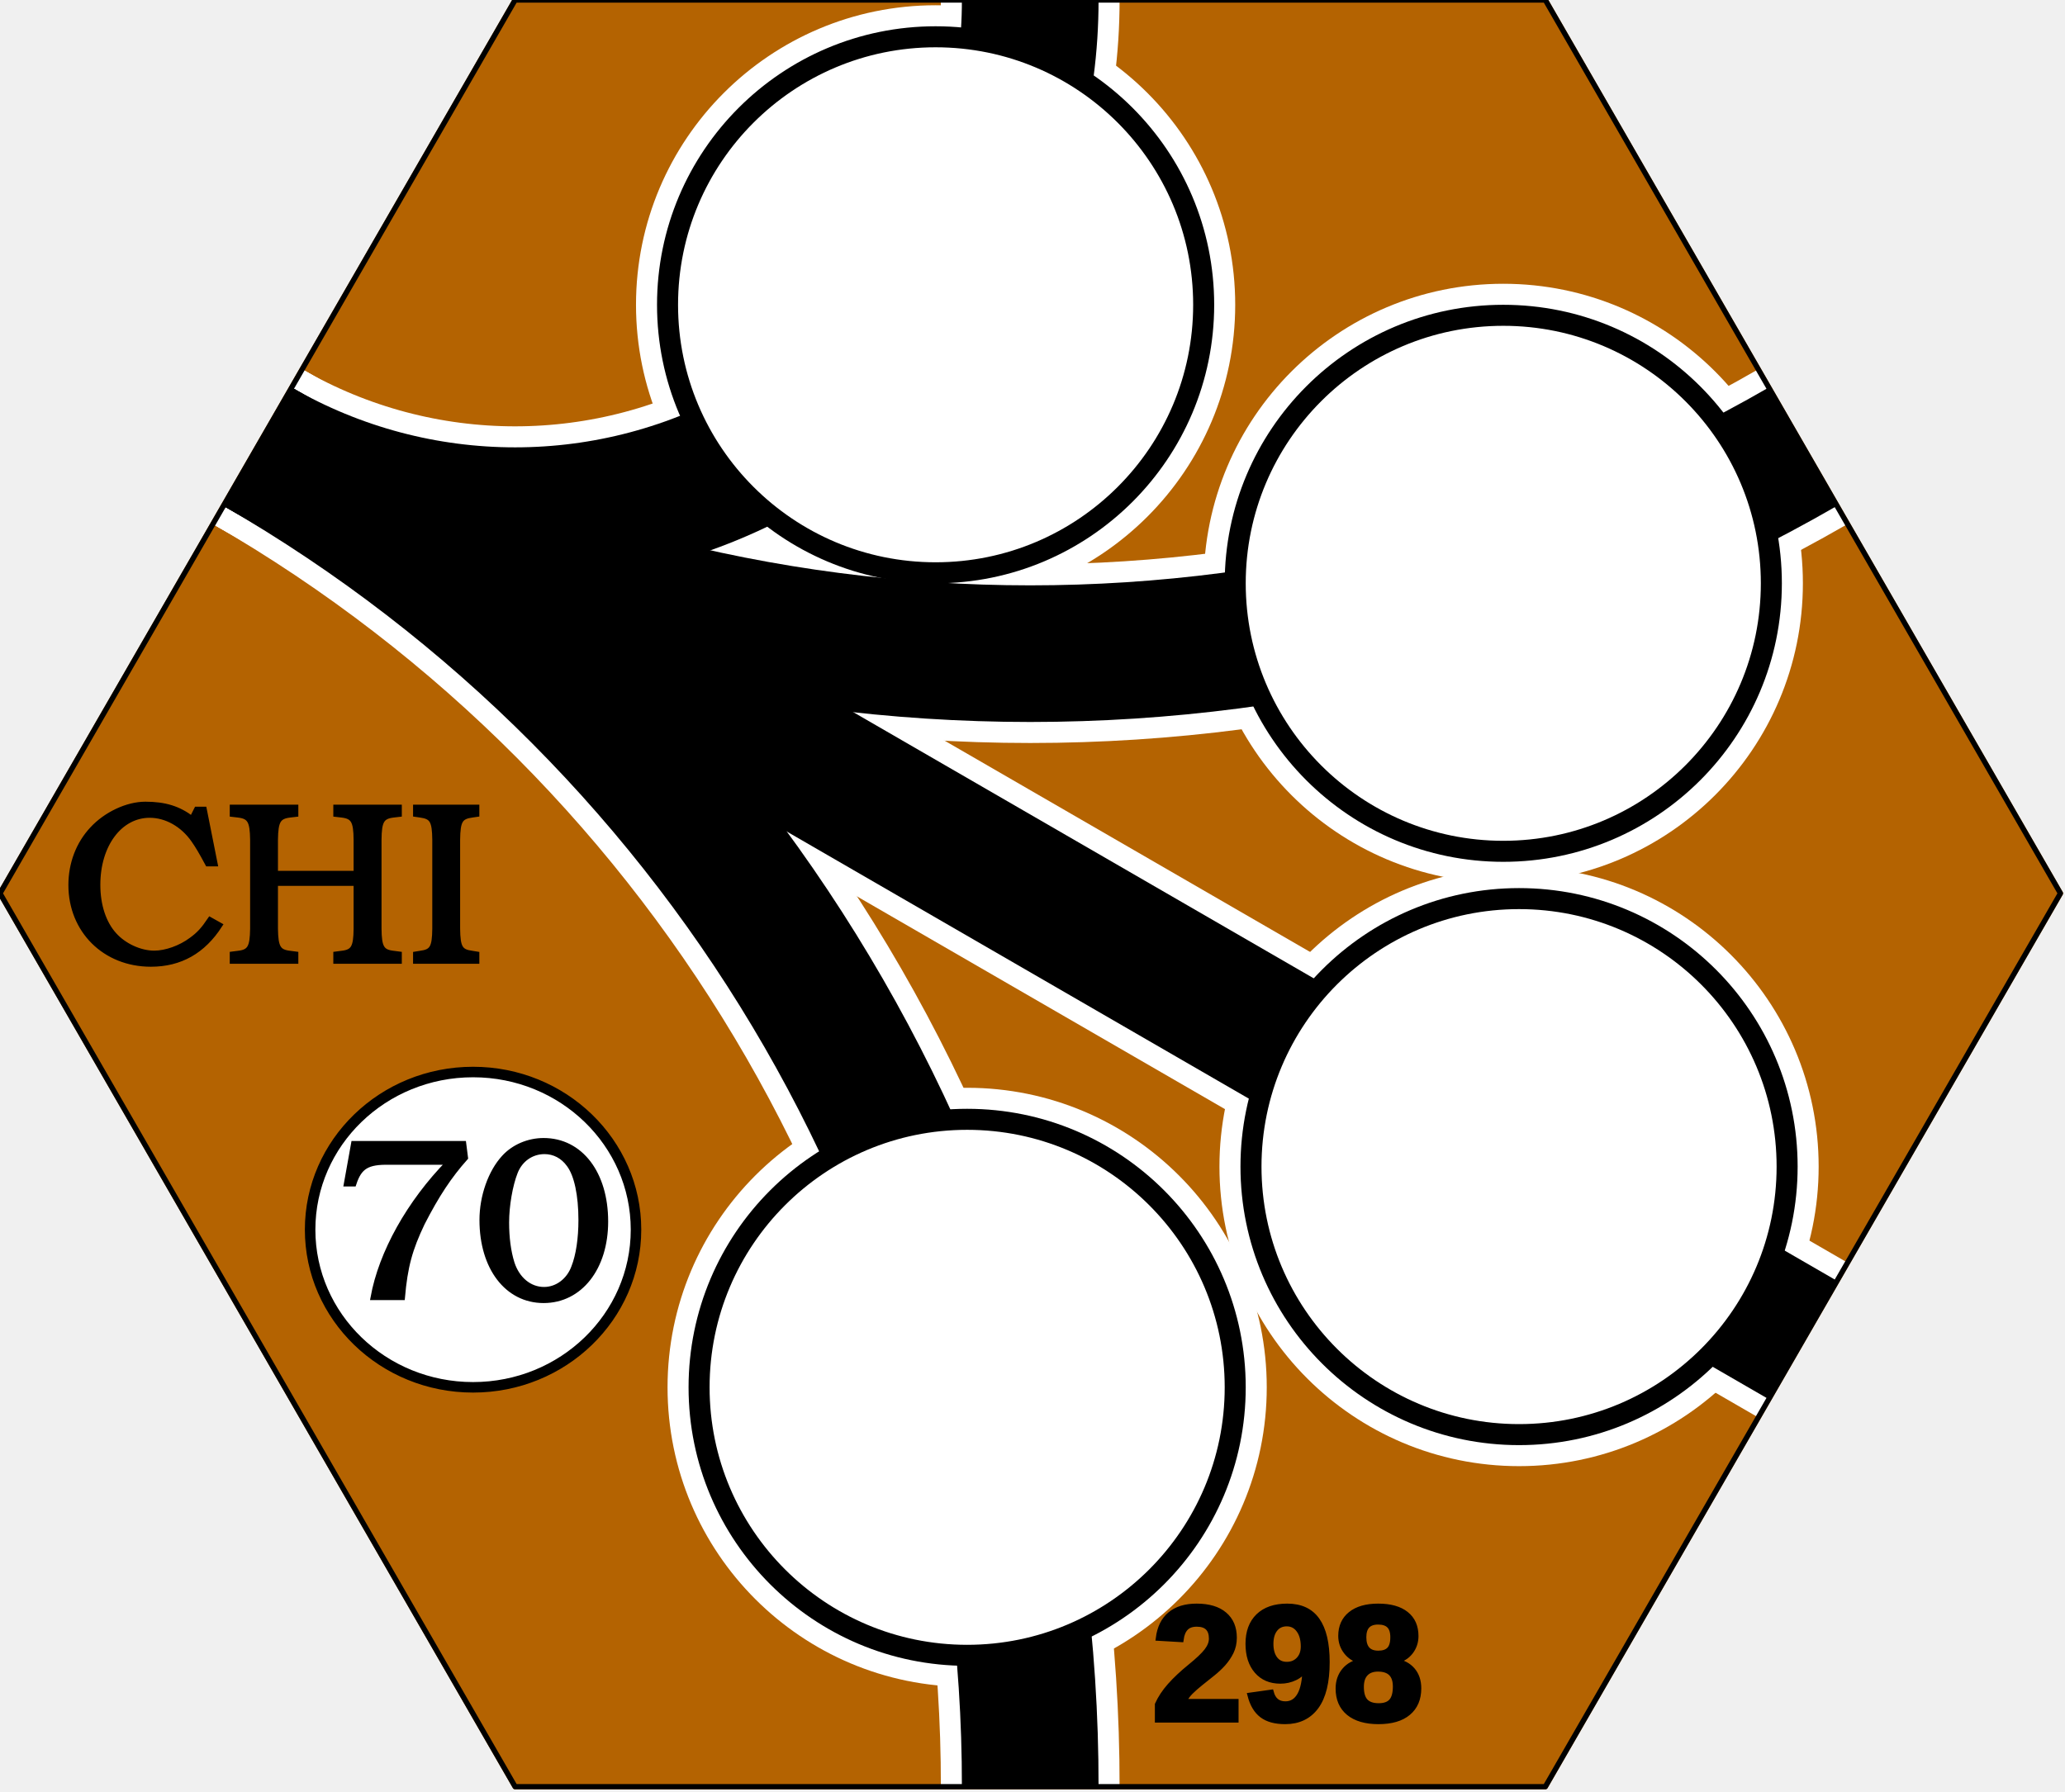
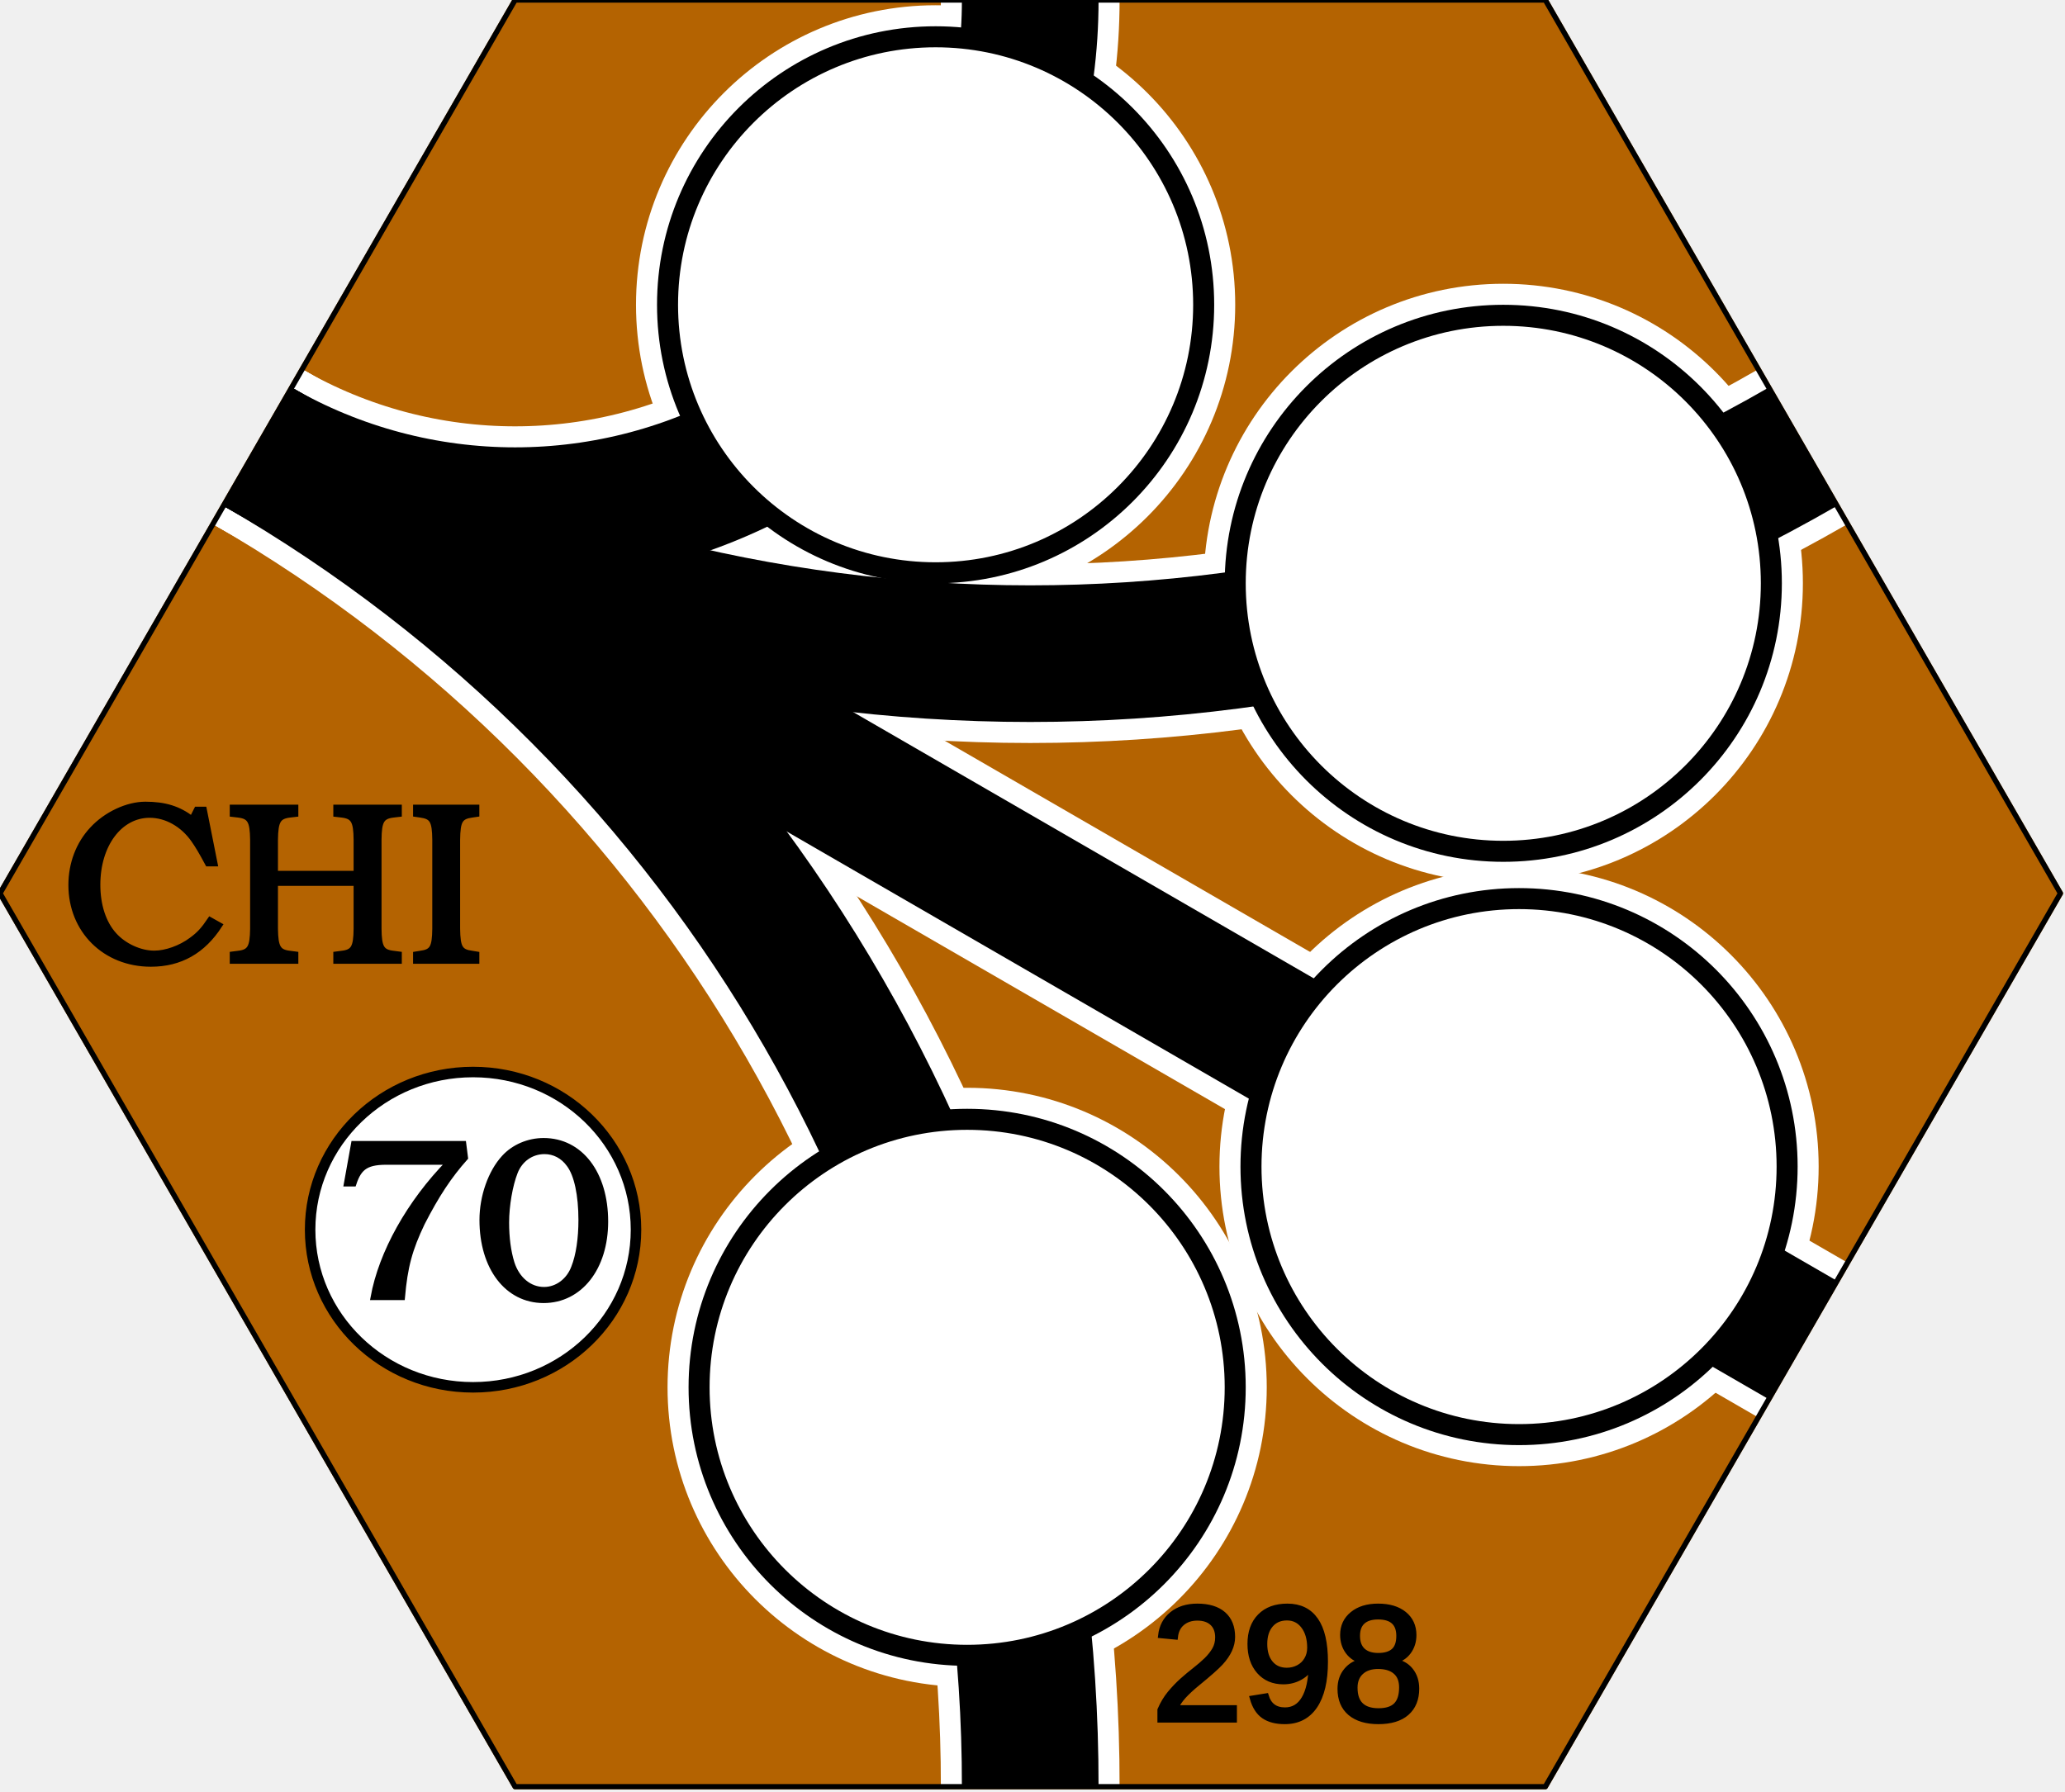
<svg xmlns="http://www.w3.org/2000/svg" version="1.1">
  <path d=" M 98,0 L 294,0 L 392,170 L 294,340 L 98,340 L 0,170 Z" fill="#B46301" stroke="#B46301" stroke-width="1" stroke-linejoin="round" />
-   <text x="245" y="318" dy="0.3em" fill="#000000" stroke="#000000" text-anchor="middle" font-family="Arial" font-size="31" font-weight="bold">298</text>
+   <text x="245" y="318" dy="0.3em" fill="#000000" stroke="#000000" text-anchor="middle" font-family="Arial" font-size="31">298</text>
  <path d="M 49,85 L 343,255" fill="none" stroke="#FFFFFF" stroke-width="34" stroke-linecap="butt" stroke-linejoin="round" />
  <path d="M 196,340 A 294,294 0 0,0 49,85" fill="none" stroke="#FFFFFF" stroke-width="34" stroke-linecap="butt" stroke-linejoin="round" />
  <path d="M 49,85 A 294,294 0 0,0 343,85" fill="none" stroke="#FFFFFF" stroke-width="34" stroke-linecap="butt" stroke-linejoin="round" />
  <path d="M 49,85 A 98,98 0 0,0 196,0" fill="none" stroke="#FFFFFF" stroke-width="34" stroke-linecap="butt" stroke-linejoin="round" />
  <circle cx="178" cy="58" r="51" fill="#FFFFFF" stroke="#FFFFFF" stroke-width="12" />
  <circle cx="286" cy="111" r="51" fill="#FFFFFF" stroke="#FFFFFF" stroke-width="12" />
  <circle cx="289" cy="222" r="51" fill="#FFFFFF" stroke="#FFFFFF" stroke-width="12" />
  <circle cx="184" cy="264" r="51" fill="#FFFFFF" stroke="#FFFFFF" stroke-width="12" />
  <path d="M 49,85 L 343,255" fill="none" stroke="#000000" stroke-width="26" stroke-linecap="butt" stroke-linejoin="round" />
  <path d="M 196,340 A 294,294 0 0,0 49,85" fill="none" stroke="#000000" stroke-width="26" stroke-linecap="butt" stroke-linejoin="round" />
  <path d="M 49,85 A 294,294 0 0,0 343,85" fill="none" stroke="#000000" stroke-width="26" stroke-linecap="butt" stroke-linejoin="round" />
  <path d="M 49,85 A 98,98 0 0,0 196,0" fill="none" stroke="#000000" stroke-width="26" stroke-linecap="butt" stroke-linejoin="round" />
  <circle cx="178" cy="58" r="51" fill="#FFFFFF" stroke="#000000" stroke-width="4" />
  <circle cx="286" cy="111" r="51" fill="#FFFFFF" stroke="#000000" stroke-width="4" />
  <circle cx="289" cy="222" r="51" fill="#FFFFFF" stroke="#000000" stroke-width="4" />
  <circle cx="184" cy="264" r="51" fill="#FFFFFF" stroke="#000000" stroke-width="4" />
  <ellipse rx="31" ry="30" cx="90" cy="234" fill="#FFFFFF" stroke="#000000" stroke-width="2" stroke-linejoin="round" />
  <text x="90" y="234" dy="0.3em" fill="#000000" stroke="#000000" text-anchor="middle" font-family="Bookman Old Style" font-size="43">70</text>
  <text x="52" y="170" dy="0.3em" fill="#000000" stroke="#000000" text-anchor="middle" font-family="Bookman Old Style" font-size="43">CHI</text>
  <path d=" M 98,0 L 294,0 L 392,170 L 294,340 L 98,340 L 0,170 Z" fill="none" stroke="black" stroke-width="1" stroke-linejoin="round" />
</svg>
